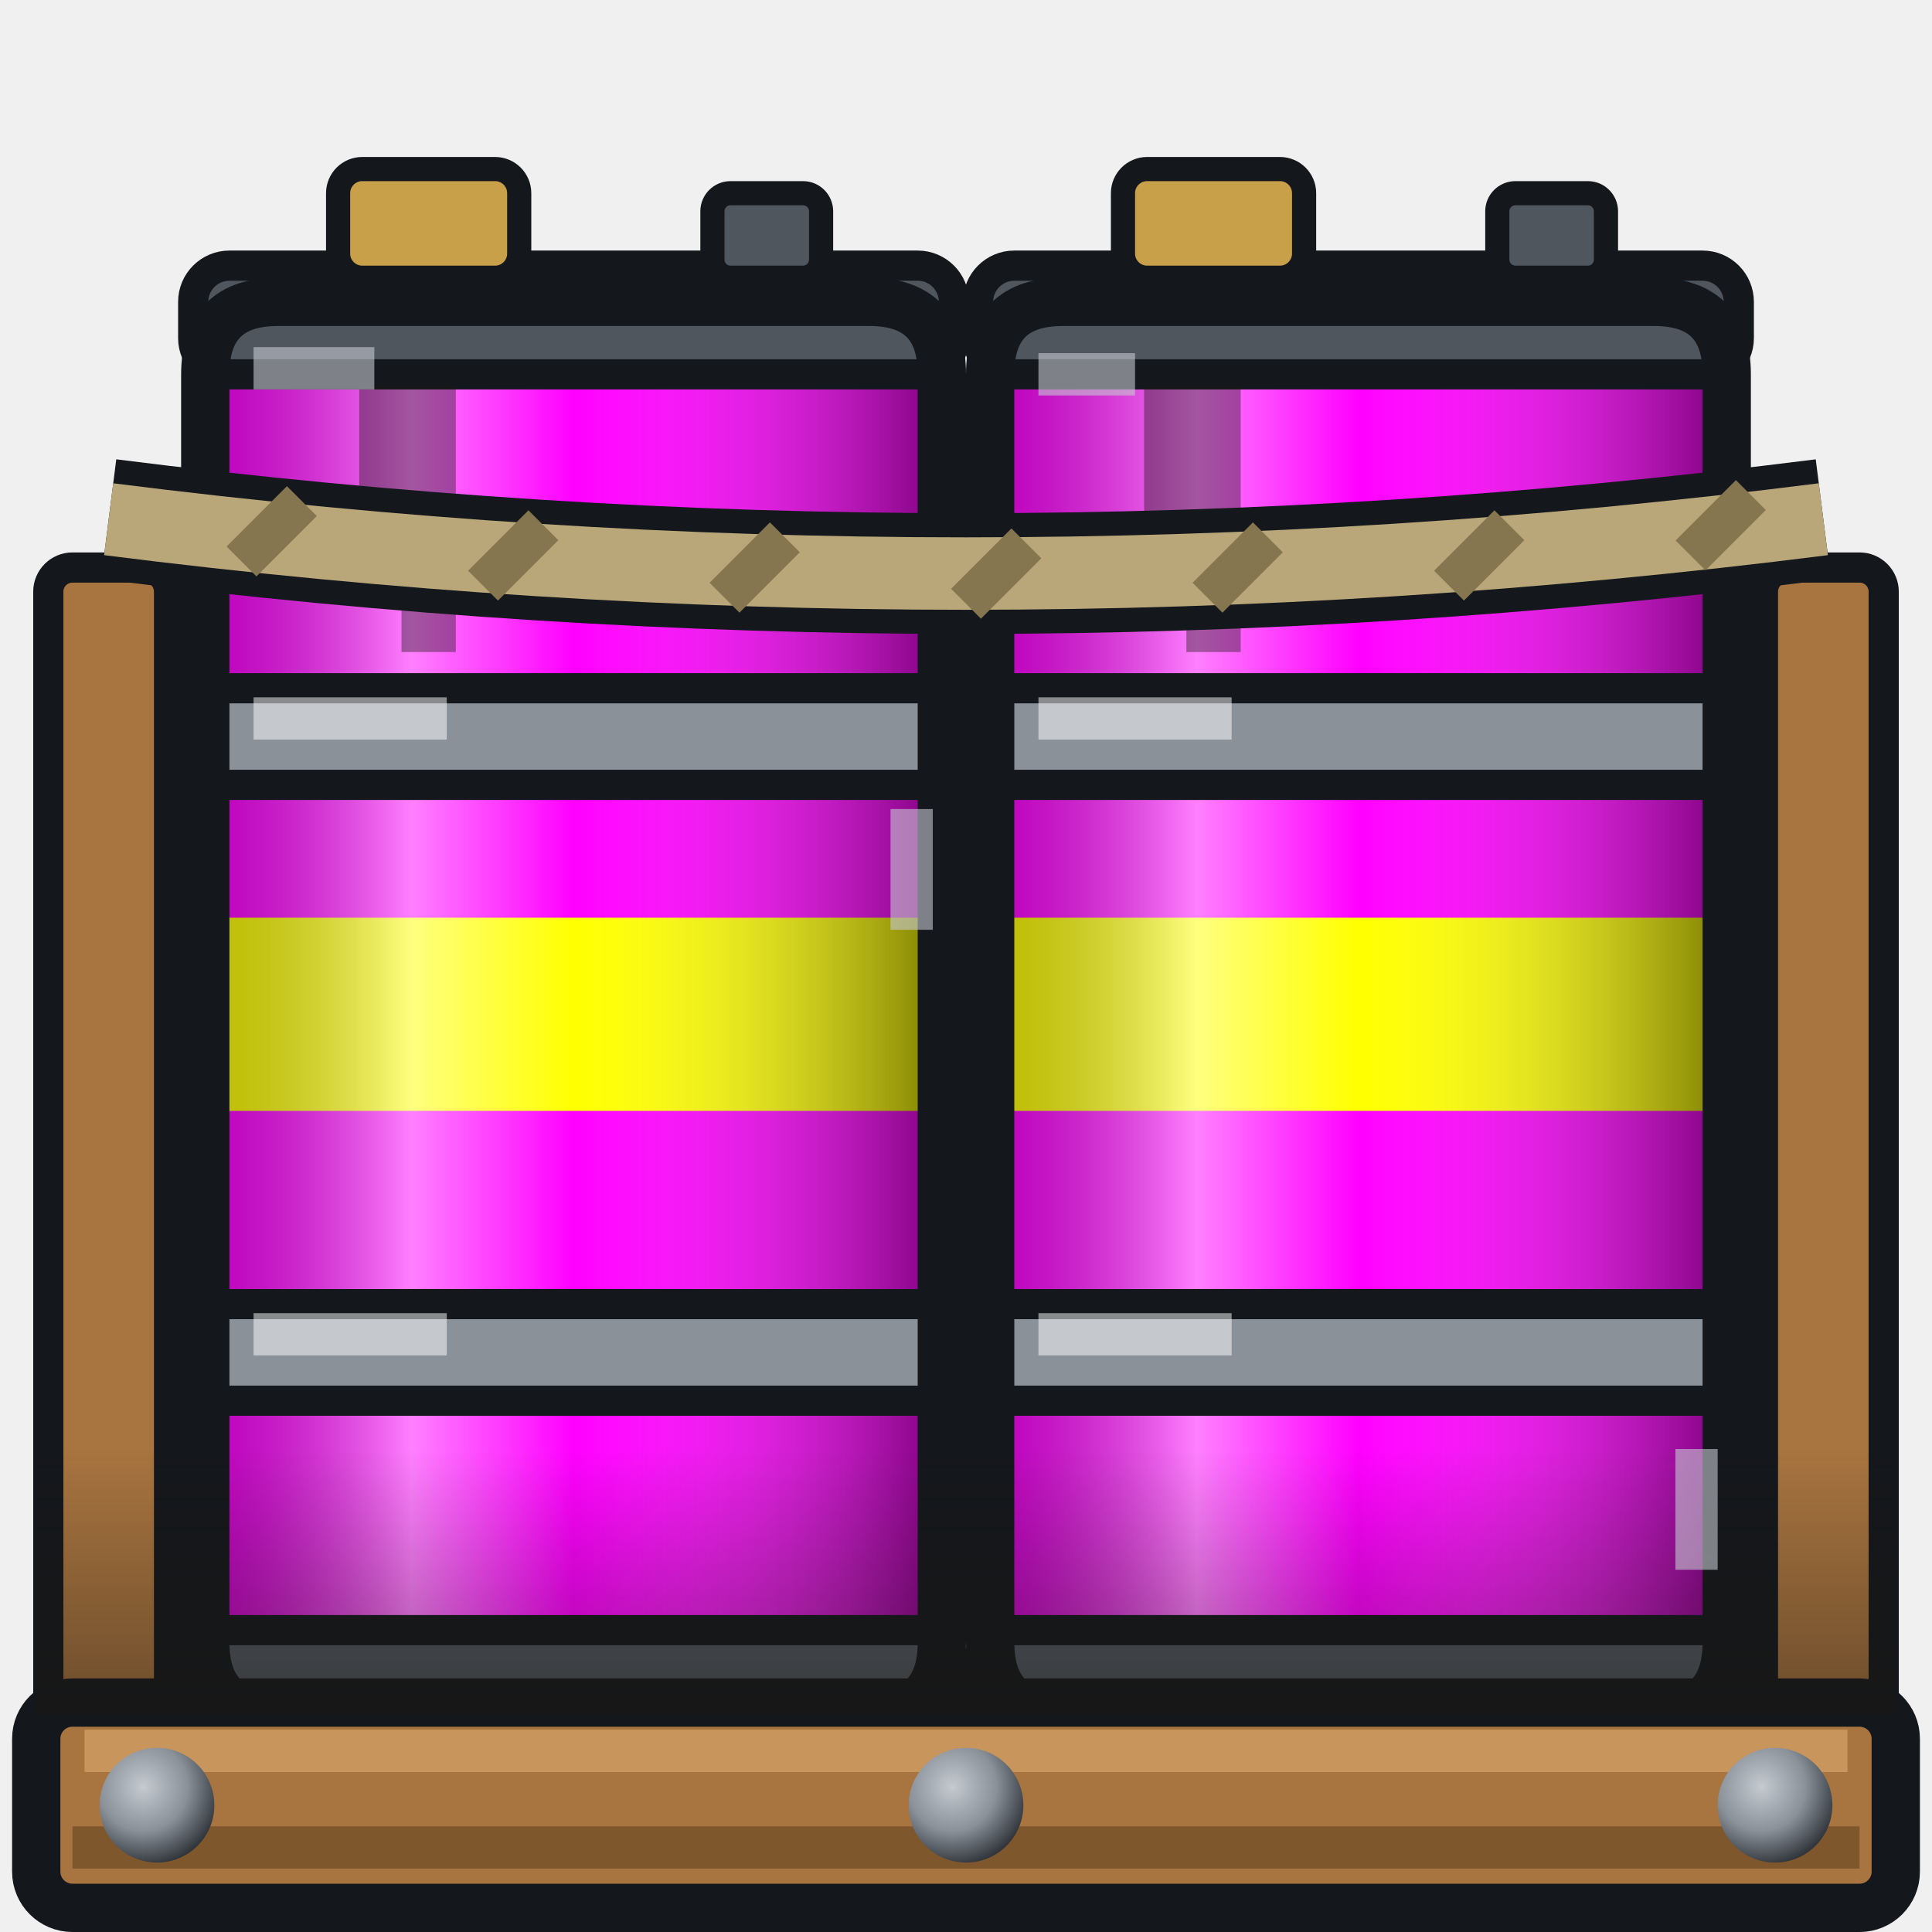
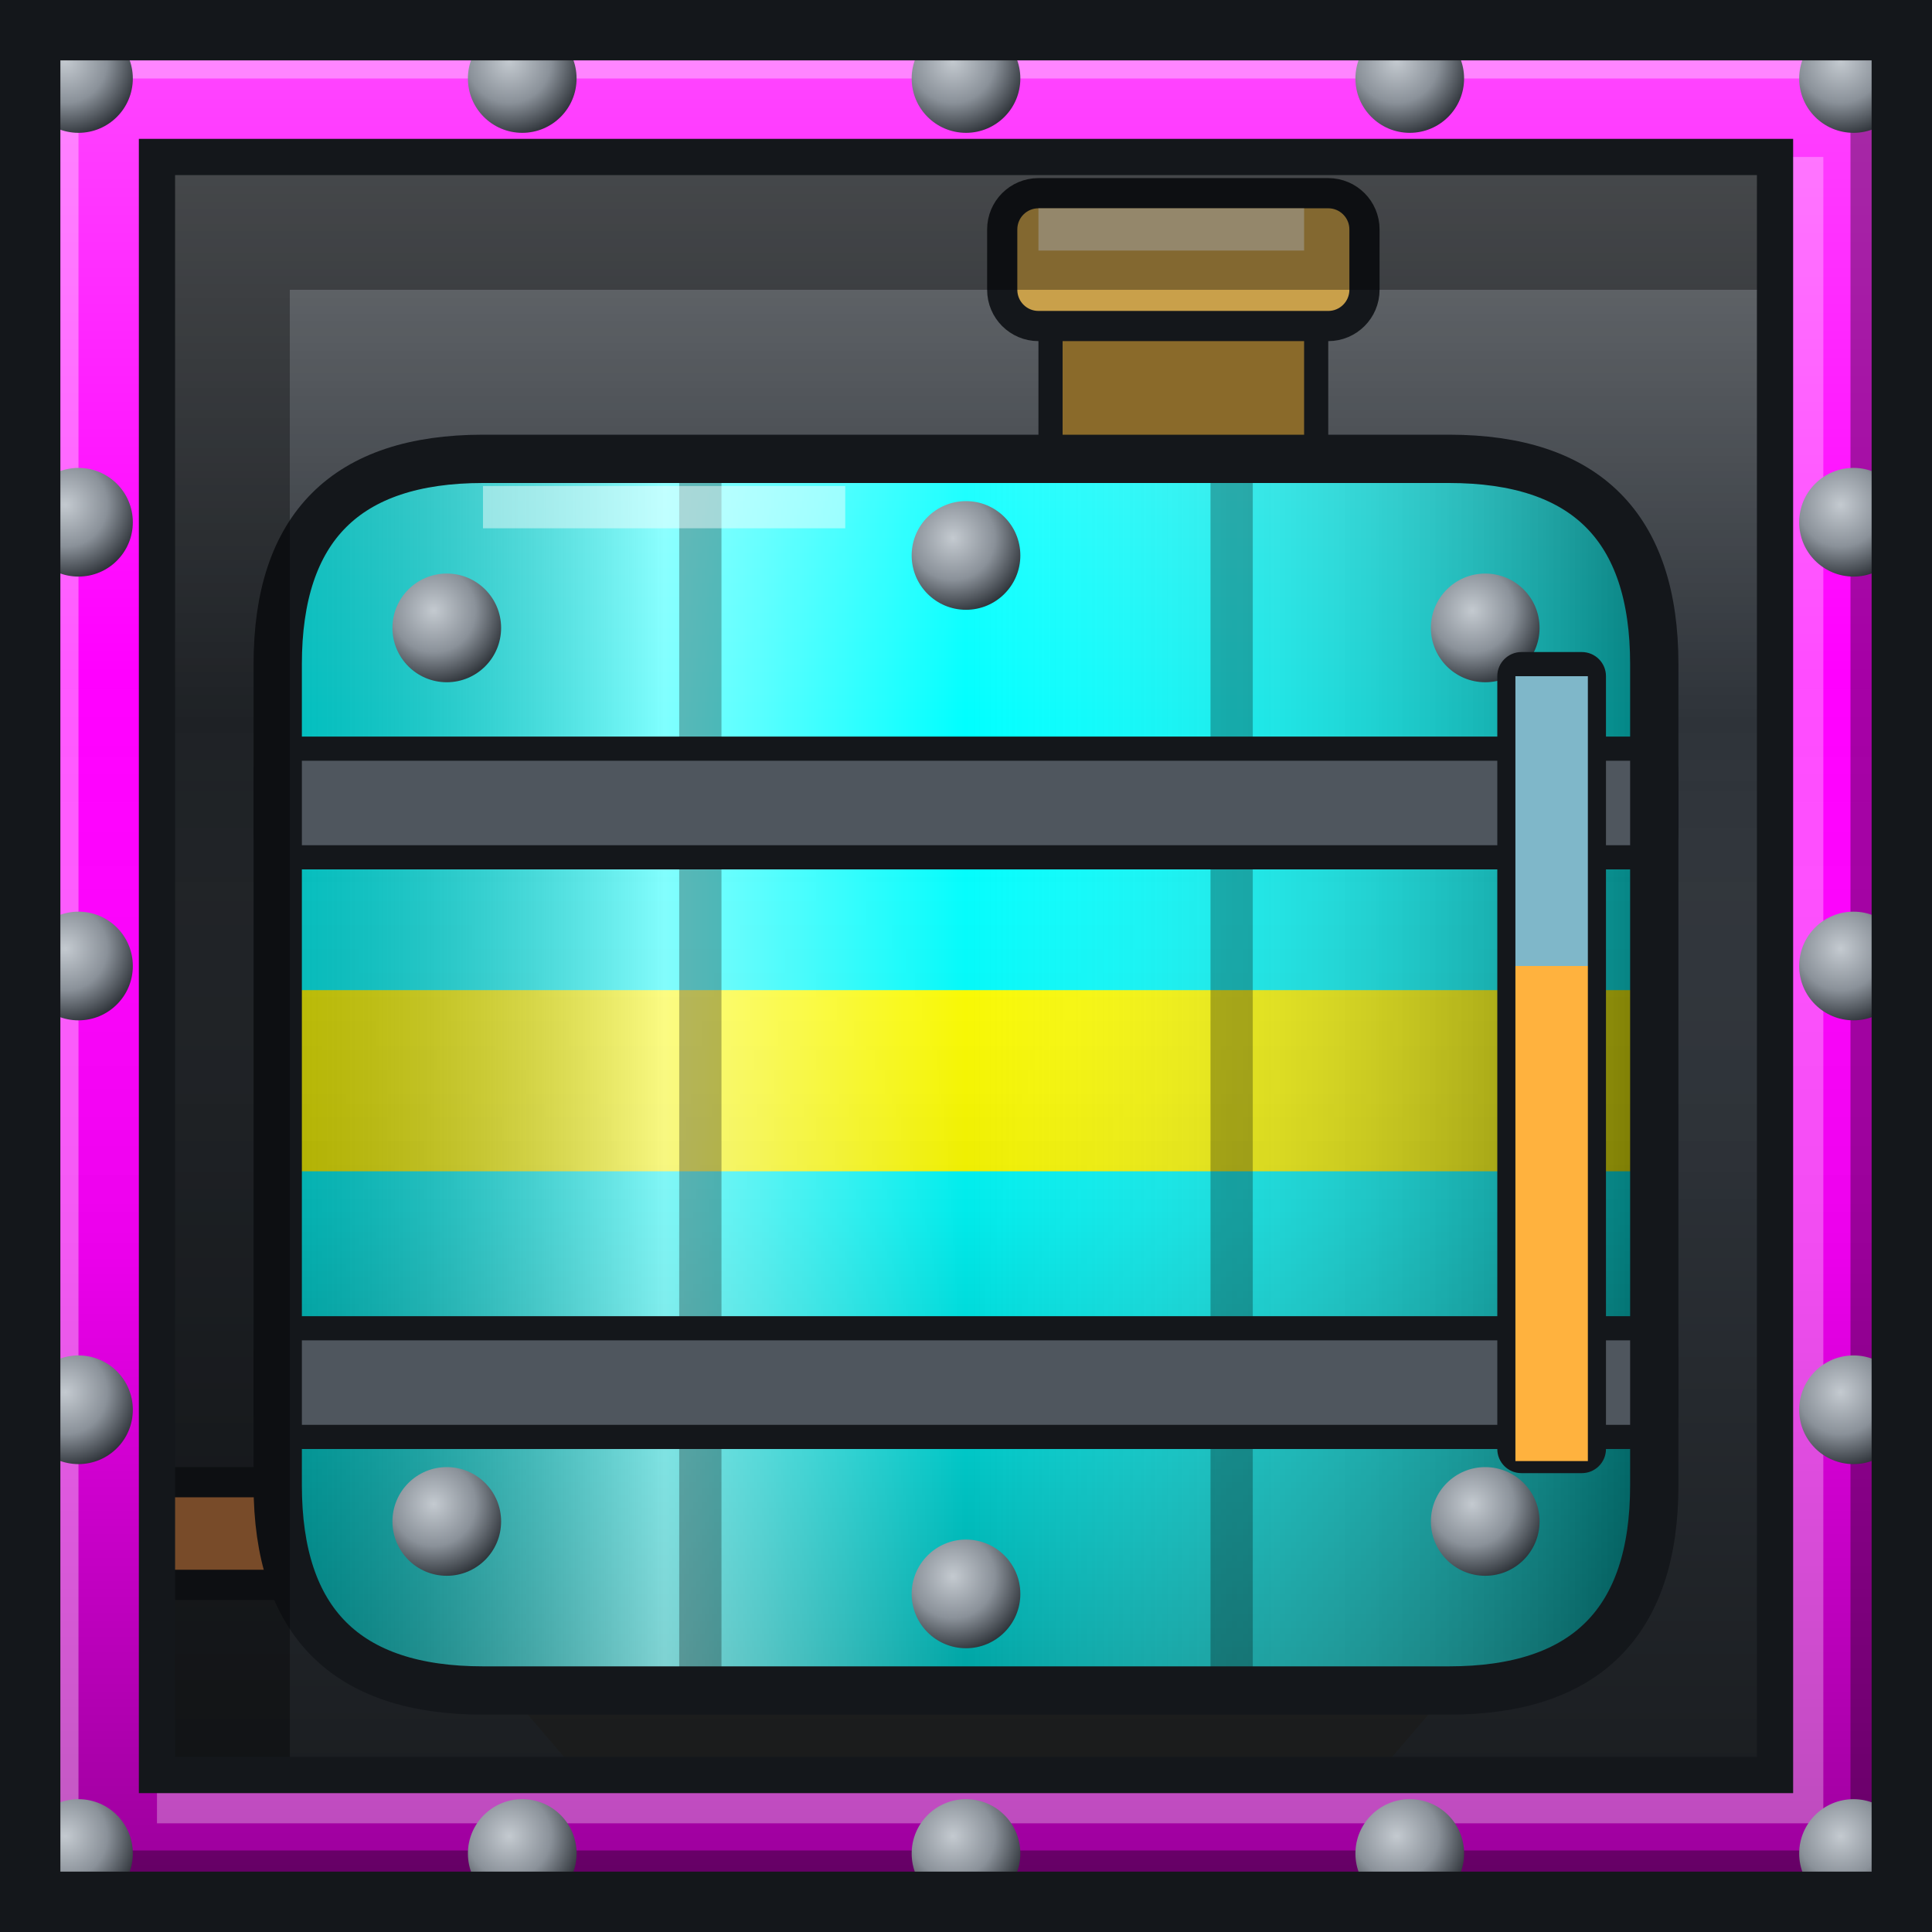
<svg xmlns="http://www.w3.org/2000/svg" viewBox="0 0 32 32" data-part="fuel_s" data-cell="32">
  <defs>
    <linearGradient id="shade" x1="0" y1="0" x2="0" y2="1">
      <stop offset="0" stop-color="#FFFFFF" stop-opacity="0.3" />
      <stop offset="0.35" stop-color="#FFFFFF" stop-opacity="0" />
      <stop offset="0.65" stop-color="#000000" stop-opacity="0.08" />
      <stop offset="1" stop-color="#000000" stop-opacity="0.42" />
    </linearGradient>
    <linearGradient id="cyl" x1="0" y1="0" x2="1" y2="0">
      <stop offset="0" stop-color="#000000" stop-opacity="0.25" />
      <stop offset="0.28" stop-color="#FFFFFF" stop-opacity="0.5" />
      <stop offset="0.5" stop-color="#FFFFFF" stop-opacity="0" />
      <stop offset="1" stop-color="#000000" stop-opacity="0.5" />
+     </linearGradient>
+     <linearGradient id="tube" x1="0" y1="0" x2="0" y2="1">
+       <stop offset="0" stop-color="#000000" stop-opacity="0.22" />
+       <stop offset="0.2" stop-color="#FFFFFF" stop-opacity="0.46" />
+       <stop offset="0.36" stop-color="#FFFFFF" stop-opacity="0.08" />
+       <stop offset="0.72" stop-color="#000000" stop-opacity="0.2" />
+       <stop offset="1" stop-color="#000000" stop-opacity="0.52" />
    </linearGradient>
    <linearGradient id="grime" x1="0" y1="0" x2="0" y2="1">
      <stop offset="0" stop-color="#1B1712" stop-opacity="0" />
      <stop offset="1" stop-color="#1B1712" stop-opacity="0.42" />
    </linearGradient>
    <radialGradient id="bolt" cx="0.38" cy="0.34" r="0.7">
      <stop offset="0" stop-color="#C4CAD0" />
      <stop offset="0.55" stop-color="#8A9199" />
      <stop offset="1" stop-color="#2E3339" />
    </radialGradient>
    <radialGradient id="bbolt" cx="0.38" cy="0.34" r="0.7">
      <stop offset="0" stop-color="#D8F0F7" />
      <stop offset="0.45" stop-color="#C9A04A" />
      <stop offset="1" stop-color="#8A6A2A" />
    </radialGradient>
  </defs>
  <g id="body">
    <g class="paint">
-       <path d="M4.6 5H14.4Q15.6 5 15.6 6.2V27.2Q15.6 28.4 14.4 28.4H4.6Q3.4 28.4 3.4 27.2V6.2Q3.4 5 4.6 5Z" fill="#FF00FF" />
-       <path d="M3.4 15.2H15.6V18.4H3.4Z" fill="#FFFF00" />
-       <path d="M17.6 5H27.4Q28.6 5 28.6 6.2V27.2Q28.6 28.4 27.4 28.4H17.6Q16.4 28.4 16.4 27.2V6.2Q16.4 5 17.6 5Z" fill="#FF00FF" />
-       <path d="M16.4 15.2H28.6V18.4H16.4Z" fill="#FFFF00" />
+       <path d="M0 0H32V32H0ZM2.6 2.6V29.4H29.4V2.6Z" fill="#FF00FF" fill-rule="evenodd" />
+       <path d="M8 7.6H24Q27.4 7.6 27.4 11V24.6Q27.4 28 24 28H8Q4.6 28 4.6 24.6V11Q4.6 7.6 8 7.6Z" fill="#00FFFF" />
+       <path d="M4.6 16.4H27.4V19.4H4.6Z" fill="#FFFF00" />
    </g>
    <g class="detail">
-       <rect x="0.8" y="9.4" width="2" height="19.4" rx="0.4" fill="#A8743F" stroke="#14171B" stroke-width="0.5" />
-       <rect x="29.2" y="9.4" width="2" height="19.4" rx="0.4" fill="#A8743F" stroke="#14171B" stroke-width="0.5" />
-       <path d="M4.6 5H14.4Q15.6 5 15.6 6.2V27.2Q15.6 28.4 14.4 28.4H4.6Q3.4 28.4 3.4 27.2V6.2Q3.4 5 4.6 5Z" fill="url(#cyl)" />
-       <rect x="3.1" y="11.4" width="12.8" height="1.6" rx="0.6" fill="#8A9199" stroke="#14171B" stroke-width="0.5" />
-       <path d="M4.2 11.9H7.4" stroke="#FFFFFF" stroke-opacity="0.5" stroke-width="0.7" fill="none" />
-       <rect x="3.1" y="21.6" width="12.8" height="1.6" rx="0.6" fill="#8A9199" stroke="#14171B" stroke-width="0.5" />
-       <path d="M4.2 22.1H7.4" stroke="#FFFFFF" stroke-opacity="0.5" stroke-width="0.7" fill="none" />
-       <rect x="3.2" y="4.4" width="12.6" height="1.8" rx="0.6" fill="#4F565E" stroke="#14171B" stroke-width="0.5" />
-       <rect x="3.2" y="27" width="12.6" height="1.8" rx="0.6" fill="#4F565E" stroke="#14171B" stroke-width="0.5" />
-       <rect x="5.6" y="2.8" width="3" height="1.8" rx="0.4" fill="#C9A04A" stroke="#14171B" stroke-width="0.4" />
-       <rect x="11.8" y="3.2" width="1.8" height="1.4" rx="0.3" fill="#4F565E" stroke="#14171B" stroke-width="0.4" />
-       <path d="M7.1 6.4V10.8M6.4 6.4V8.6" stroke="#1B1712" stroke-opacity="0.4" stroke-width="0.9" fill="none" />
-       <path d="M4.6 5H14.4Q15.6 5 15.6 6.2V27.2Q15.6 28.4 14.4 28.4H4.6Q3.4 28.4 3.4 27.2V6.2Q3.4 5 4.6 5Z" stroke="#14171B" stroke-width="0.8" fill="none" />
-       <path d="M17.6 5H27.4Q28.6 5 28.6 6.2V27.2Q28.6 28.4 27.4 28.4H17.6Q16.4 28.4 16.4 27.2V6.2Q16.4 5 17.6 5Z" fill="url(#cyl)" />
-       <rect x="16.1" y="11.4" width="12.8" height="1.6" rx="0.6" fill="#8A9199" stroke="#14171B" stroke-width="0.5" />
-       <path d="M17.2 11.9H20.4" stroke="#FFFFFF" stroke-opacity="0.5" stroke-width="0.7" fill="none" />
-       <rect x="16.1" y="21.6" width="12.8" height="1.6" rx="0.6" fill="#8A9199" stroke="#14171B" stroke-width="0.5" />
-       <path d="M17.2 22.1H20.4" stroke="#FFFFFF" stroke-opacity="0.5" stroke-width="0.7" fill="none" />
-       <rect x="16.2" y="4.4" width="12.6" height="1.8" rx="0.6" fill="#4F565E" stroke="#14171B" stroke-width="0.5" />
-       <rect x="16.2" y="27" width="12.6" height="1.8" rx="0.6" fill="#4F565E" stroke="#14171B" stroke-width="0.5" />
-       <rect x="18.6" y="2.8" width="3" height="1.8" rx="0.4" fill="#C9A04A" stroke="#14171B" stroke-width="0.4" />
-       <rect x="24.8" y="3.2" width="1.8" height="1.4" rx="0.3" fill="#4F565E" stroke="#14171B" stroke-width="0.4" />
-       <path d="M20.1 6.4V10.8M19.4 6.4V8.6" stroke="#1B1712" stroke-opacity="0.4" stroke-width="0.9" fill="none" />
-       <path d="M17.6 5H27.4Q28.6 5 28.6 6.2V27.2Q28.6 28.4 27.4 28.4H17.6Q16.4 28.4 16.4 27.2V6.2Q16.4 5 17.6 5Z" stroke="#14171B" stroke-width="0.8" fill="none" />
-       <path d="M1.8 8.6Q16 10.4 30.2 8.6" stroke="#14171B" stroke-width="2" fill="none" />
-       <path d="M1.8 8.6Q16 10.4 30.2 8.6" stroke="#B9A77A" stroke-width="1.2" fill="none" />
-       <path d="M4 9.3l1 -1M8 9.7l1 -1M12 9.9l1 -1M16 10l1 -1M20 9.9l1 -1M24 9.7l1 -1M28 9.2l1 -1" stroke="#857650" stroke-width="0.7" fill="none" />
-       <rect x="0.6" y="28.2" width="30.8" height="3.4" rx="0.6" fill="#A8743F" stroke="#14171B" stroke-width="0.8" />
-       <path d="M1.4 29H30.6" stroke="#CF9D63" stroke-opacity="0.8" stroke-width="0.7" fill="none" />
-       <path d="M1.2 30.6H30.8" stroke="#6E4A26" stroke-opacity="0.7" stroke-width="0.7" fill="none" />
+       <path d="M2.6 2.6H29.4V29.4H2.6ZM8 7.6H24Q27.4 7.6 27.4 11V24.6Q27.4 28 24 28H8Q4.6 28 4.6 24.6V11Q4.6 7.6 8 7.6Z" fill="#2E3339" fill-rule="evenodd" />
+       <rect x="2.6" y="2.6" width="26.8" height="26.8" fill="url(#shade)" />
+       <path d="M8 7.6H24Q27.4 7.6 27.4 11V24.6Q27.4 28 24 28H8Q4.6 28 4.6 24.6V11Q4.6 7.6 8 7.6Z" fill="url(#cyl)" />
      <g fill="url(#bolt)">
-         <circle cx="2.6" cy="29.9" r="0.95" />
-         <circle cx="29.4" cy="29.9" r="0.95" />
-         <circle cx="16" cy="29.9" r="0.95" />
+         <circle cx="7.4" cy="10.4" r="0.9" />
+         <circle cx="24.6" cy="10.4" r="0.9" />
+         <circle cx="7.4" cy="25.2" r="0.9" />
+         <circle cx="24.6" cy="25.2" r="0.9" />
+         <circle cx="16" cy="9.2" r="0.9" />
+         <circle cx="16" cy="26.4" r="0.9" />
      </g>
-       <path d="M0.6 24H31.4V28.4H0.6Z" fill="url(#grime)" />
-       <path d="M4.2 6.1h2M17.2 6.2h1.6M15.1 13.4v2M28.1 24v2" stroke="#C4CAD0" stroke-opacity="0.6" stroke-width="0.7" fill="none" />
+       <path d="M11.6 7.8V27.8M20.4 7.8V27.8" stroke="#000000" stroke-opacity="0.28" stroke-width="0.7" fill="none" />
+       <rect x="4.4" y="12.4" width="23.2" height="1.8" rx="0.4" fill="#4F565E" stroke="#14171B" stroke-width="0.4" />
+       <rect x="4.4" y="22" width="23.2" height="1.8" rx="0.4" fill="#4F565E" stroke="#14171B" stroke-width="0.4" />
+       <rect x="17.4" y="5" width="4.4" height="2.8" rx="0.3" fill="#8A6A2A" stroke="#14171B" stroke-width="0.4" />
+       <rect x="16.6" y="3.2" width="6" height="2.2" rx="0.6" fill="#C9A04A" stroke="#14171B" stroke-width="0.5" />
+       <path d="M17.2 3.8H21.6" stroke="#FFFFFF" stroke-opacity="0.5" stroke-width="0.7" fill="none" />
+       <rect x="24.8" y="10.8" width="1.8" height="13.6" rx="0.4" fill="#14171B" />
+       <rect x="25.1" y="16" width="1.2" height="8.2" fill="#FFB23E" />
+       <rect x="25.1" y="11.2" width="1.2" height="4.8" fill="#7FB7C9" />
+       <path d="M4.6 25.4H2.6" stroke="#14171B" stroke-width="2.2" fill="none" />
+       <path d="M4.8 25.4H2.6" stroke="#B8733F" stroke-width="1.2" fill="none" />
+       <path d="M8.4 28H24L22.8 29.4H9.6Z" fill="#1B1712" fill-opacity="0.35" />
+       <path d="M8 8.4H14" stroke="#FFFFFF" stroke-opacity="0.45" stroke-width="0.7" fill="none" />
+       <path d="M8 7.6H24Q27.4 7.6 27.4 11V24.6Q27.4 28 24 28H8Q4.6 28 4.6 24.6V11Q4.6 7.6 8 7.6Z" stroke="#14171B" stroke-width="0.8" fill="none" />
+       <path d="M0 0H32V32H0ZM2.6 2.6V29.4H29.4V2.6Z" fill="url(#shade)" fill-rule="evenodd" />
+       <path d="M2.6 2.6H29.4V4.8H4.8V29.4H2.6Z" fill="#000000" fill-opacity="0.35" />
+       <path d="M29.8 2.6V29.8H2.6" stroke="#FFFFFF" stroke-opacity="0.3" stroke-width="0.8" fill="none" />
+       <path d="M0.9 31.1V0.9H31.1" stroke="#FFFFFF" stroke-opacity="0.35" stroke-width="0.8" fill="none" />
+       <path d="M31.1 0.9V31.1H0.9" stroke="#000000" stroke-opacity="0.35" stroke-width="0.9" fill="none" />
+       <g fill="url(#bolt)">
+         <circle cx="1.3" cy="1.3" r="0.9" />
+         <circle cx="1.3" cy="30.7" r="0.9" />
+         <circle cx="8.65" cy="1.3" r="0.9" />
+         <circle cx="8.65" cy="30.7" r="0.9" />
+         <circle cx="16" cy="1.3" r="0.9" />
+         <circle cx="16" cy="30.7" r="0.9" />
+         <circle cx="23.35" cy="1.3" r="0.9" />
+         <circle cx="23.35" cy="30.7" r="0.9" />
+         <circle cx="30.7" cy="1.3" r="0.9" />
+         <circle cx="30.7" cy="30.7" r="0.9" />
+         <circle cx="1.3" cy="8.65" r="0.9" />
+         <circle cx="30.7" cy="8.65" r="0.9" />
+         <circle cx="1.3" cy="16" r="0.9" />
+         <circle cx="30.7" cy="16" r="0.9" />
+         <circle cx="1.3" cy="23.35" r="0.9" />
+         <circle cx="30.7" cy="23.35" r="0.9" />
+       </g>
+       <rect x="2.6" y="2.6" width="26.8" height="26.8" fill="none" stroke="#14171B" stroke-width="0.6" fill-opacity="0" />
+       <rect x="0.5" y="0.5" width="31" height="31" fill="none" stroke="#14171B" stroke-width="1" fill-opacity="0" />
    </g>
  </g>
</svg>
